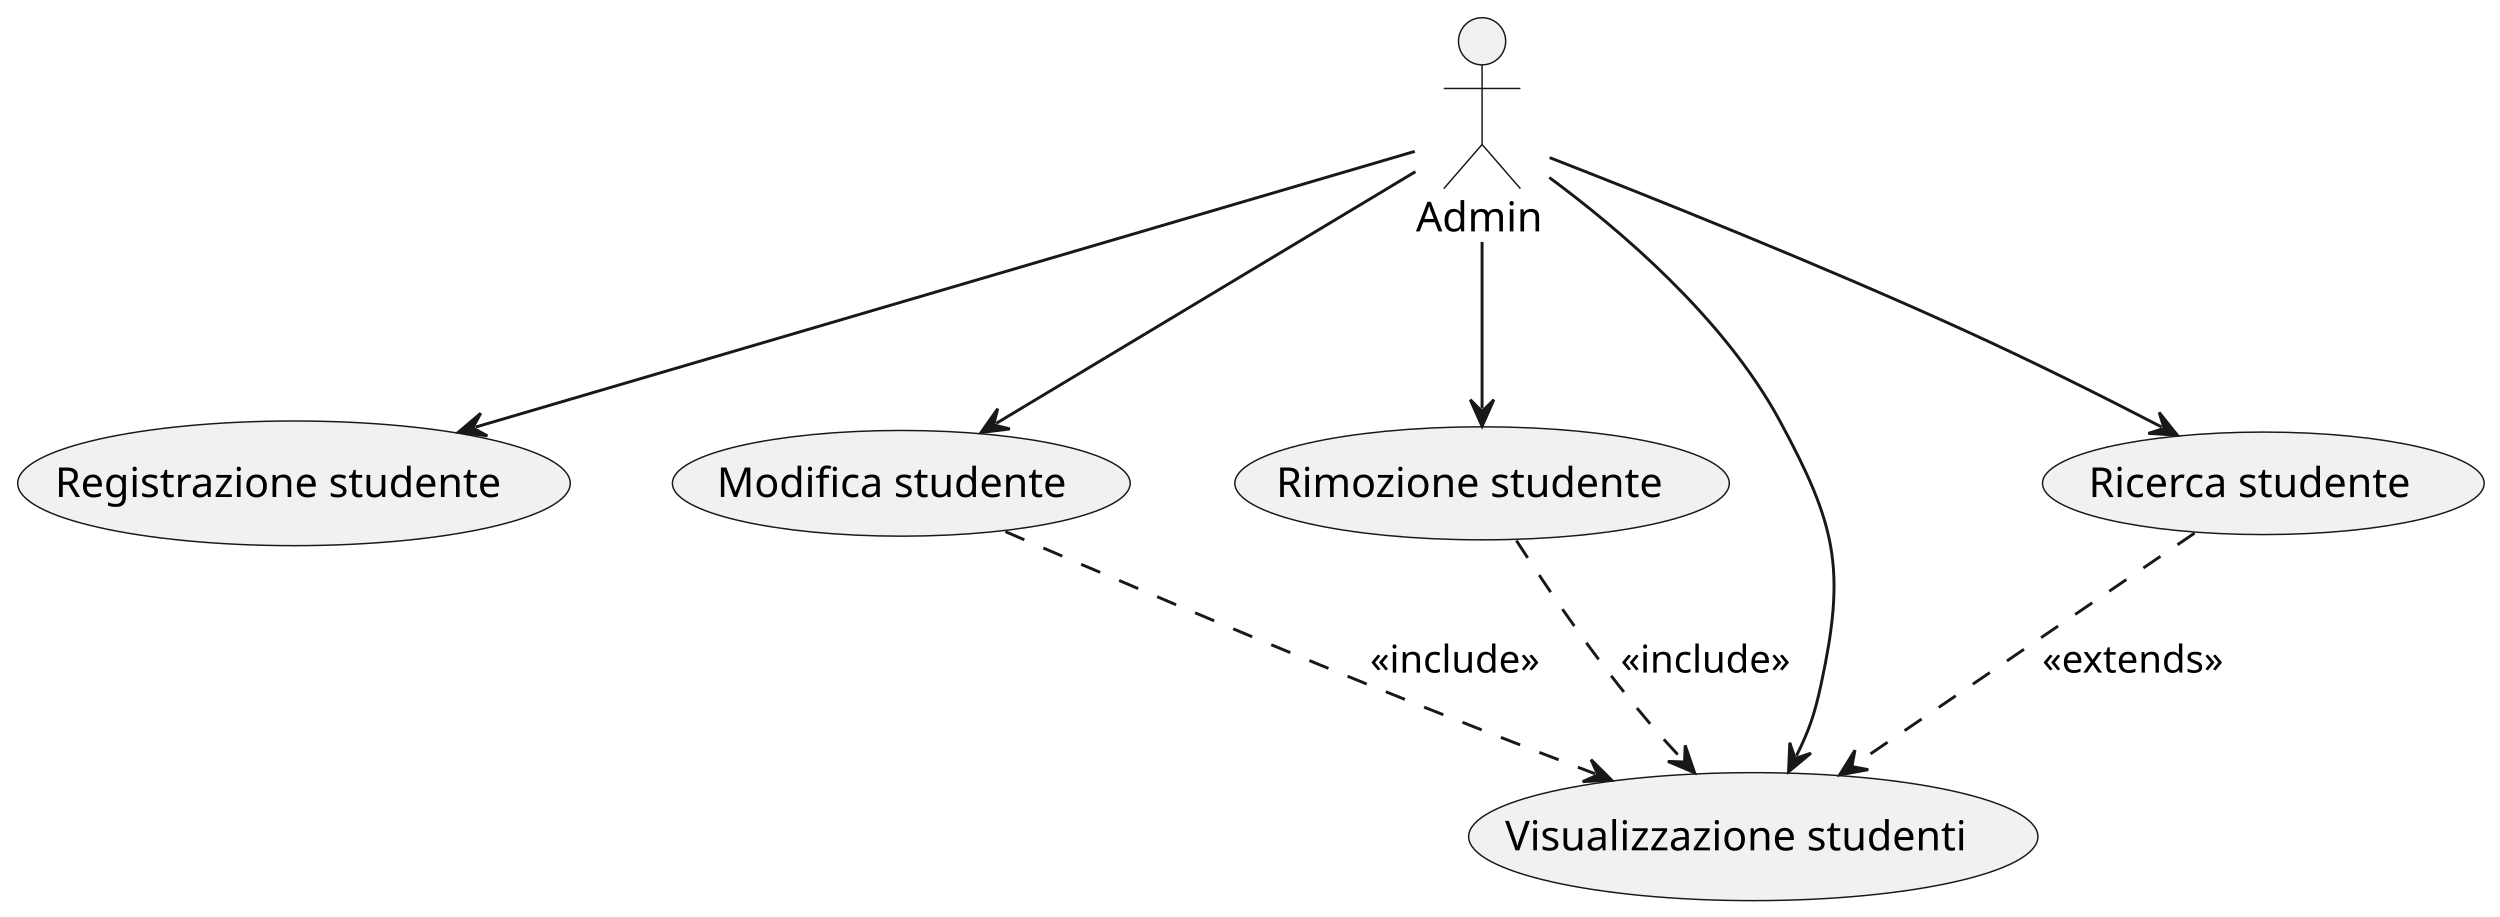
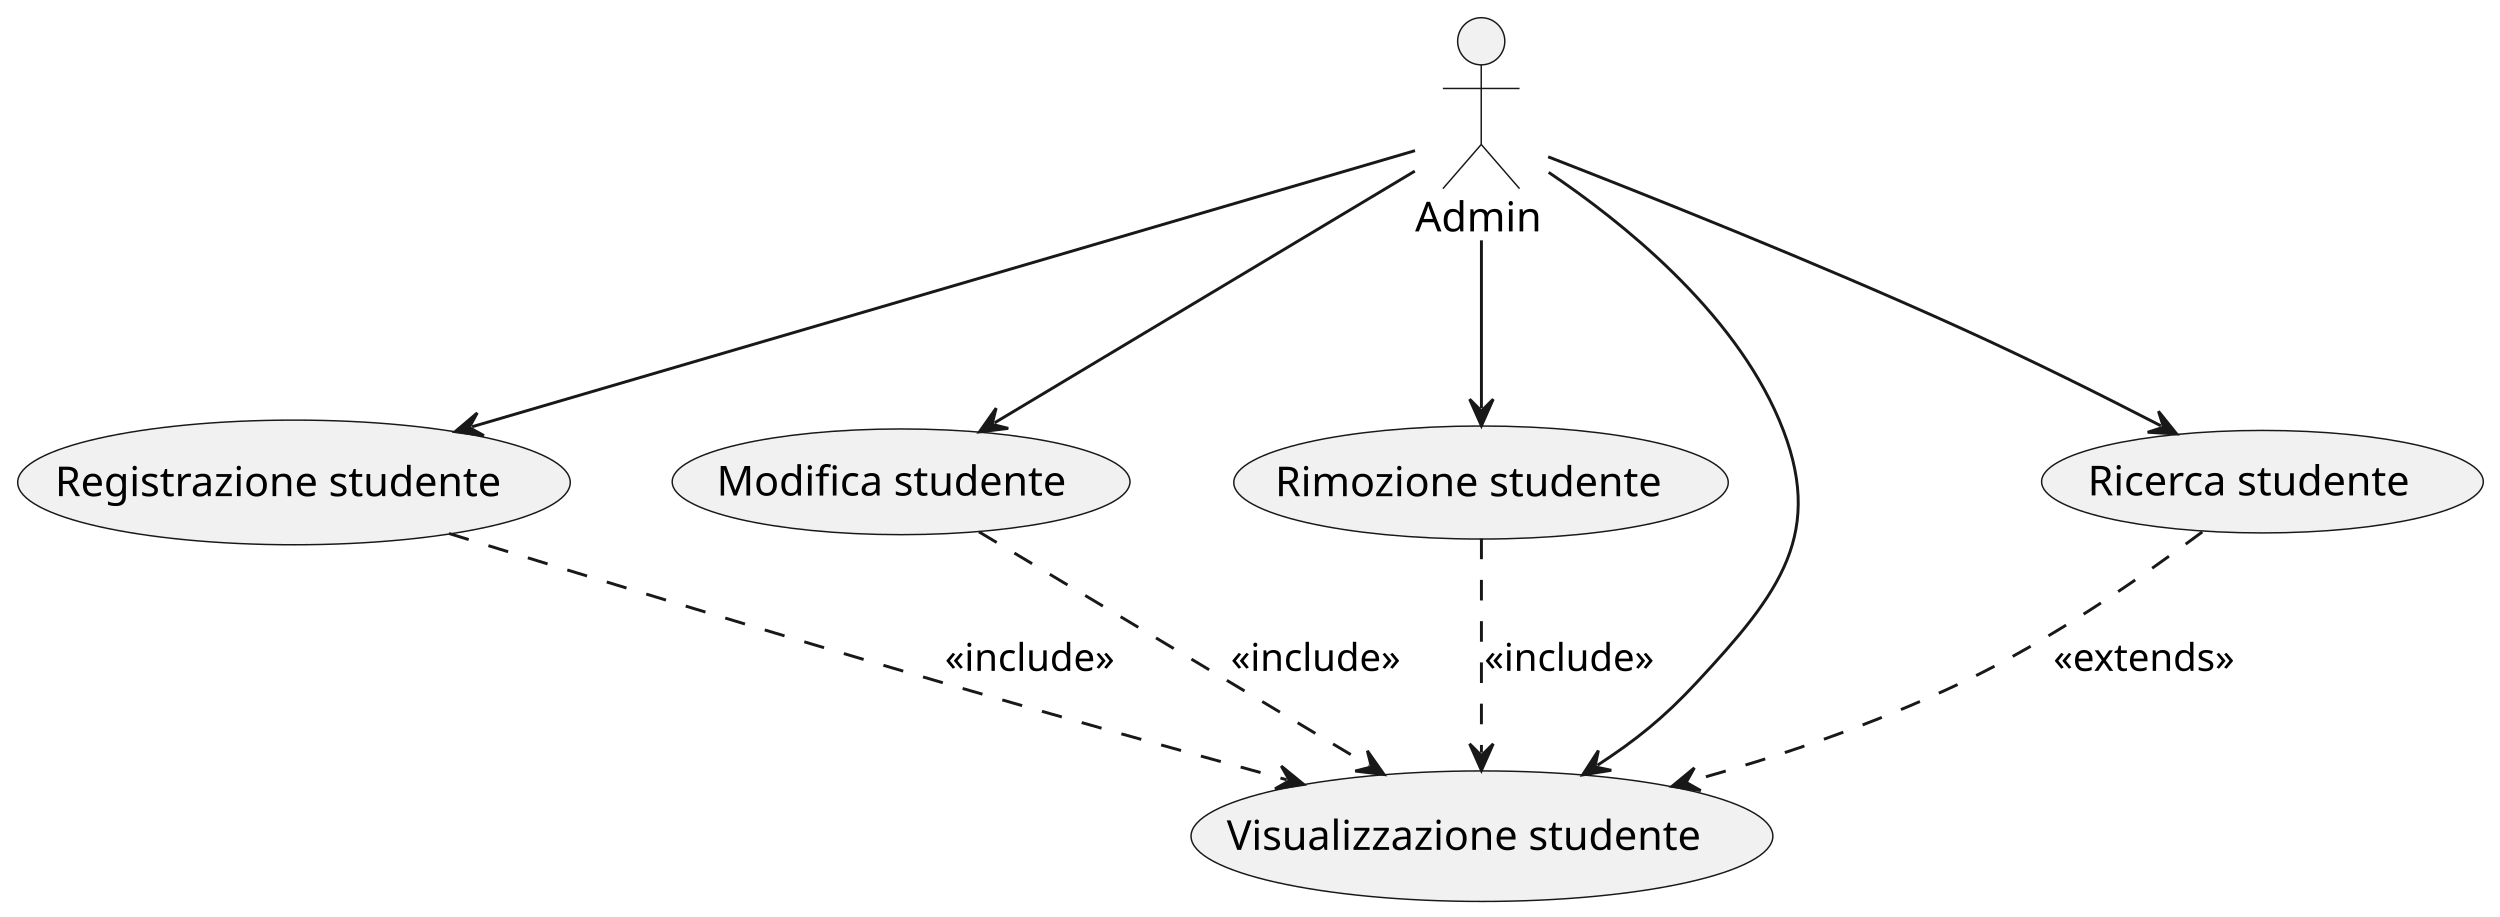
<svg xmlns="http://www.w3.org/2000/svg" contentStyleType="text/css" data-diagram-type="DESCRIPTION" height="311px" preserveAspectRatio="none" style="width:848px;height:311px;background:#FFFFFF;" version="1.1" viewBox="0 0 848 311" width="848px" zoomAndPan="magnify">
  <defs />
  <g>
    <g class="entity" data-entity="Admin" data-source-line="1" data-uid="ent0002" id="entity_Admin">
-       <ellipse cx="502.722" cy="14" fill="#F1F1F1" rx="8" ry="8" style="stroke:#181818;stroke-width:0.5;" />
-       <path d="M502.722,22 L502.722,49 M489.722,30 L515.722,30 M502.722,49 L489.722,64 M502.722,49 L515.722,64" fill="none" style="stroke:#181818;stroke-width:0.5;" />
-       <text fill="#000000" font-family="sans-serif" font-size="14" lengthAdjust="spacing" textLength="44.864" x="480.29" y="78.495">Admin</text>
+       <ellipse cx="502.432" cy="14" fill="#F1F1F1" rx="8" ry="8" style="stroke:#181818;stroke-width:0.5;" />
+       <path d="M502.432,22 L502.432,49 M489.432,30 L515.432,30 M502.432,49 L489.432,64 M502.432,49 L515.432,64" fill="none" style="stroke:#181818;stroke-width:0.5;" />
+       <text fill="#000000" font-family="sans-serif" font-size="14" lengthAdjust="spacing" textLength="44.864" x="480" y="78.495">Admin</text>
    </g>
-     <g class="entity" data-entity="UC1" data-source-line="5" data-uid="ent0003" id="entity_UC1">
-       <ellipse cx="99.717" cy="163.944" fill="#F1F1F1" rx="93.717" ry="21.143" style="stroke:#181818;stroke-width:0.5;" />
-       <text fill="#000000" font-family="sans-serif" font-size="14" lengthAdjust="spacing" textLength="162.107" x="18.664" y="168.592">Registrazione studente</text>
+     <g class="entity" data-entity="Reg" data-source-line="3" data-uid="ent0003" id="entity_Reg">
+       <ellipse cx="99.717" cy="163.643" fill="#F1F1F1" rx="93.717" ry="21.143" style="stroke:#181818;stroke-width:0.5;" />
+       <text fill="#000000" font-family="sans-serif" font-size="14" lengthAdjust="spacing" textLength="162.107" x="18.664" y="168.292">Registrazione studente</text>
    </g>
-     <g class="entity" data-entity="UC2" data-source-line="7" data-uid="ent0004" id="entity_UC2">
-       <ellipse cx="305.718" cy="163.94" fill="#F1F1F1" rx="77.648" ry="17.93" style="stroke:#181818;stroke-width:0.5;" />
-       <text fill="#000000" font-family="sans-serif" font-size="14" lengthAdjust="spacing" textLength="125.098" x="243.169" y="168.588">Modifica studente</text>
+     <g class="entity" data-entity="Mod" data-source-line="4" data-uid="ent0004" id="entity_Mod">
+       <ellipse cx="305.648" cy="163.429" fill="#F1F1F1" rx="77.648" ry="17.93" style="stroke:#181818;stroke-width:0.5;" />
+       <text fill="#000000" font-family="sans-serif" font-size="14" lengthAdjust="spacing" textLength="125.098" x="243.099" y="168.078">Modifica studente</text>
    </g>
-     <g class="entity" data-entity="UC3" data-source-line="9" data-uid="ent0005" id="entity_UC3">
-       <ellipse cx="502.721" cy="163.942" fill="#F1F1F1" rx="83.861" ry="19.172" style="stroke:#181818;stroke-width:0.5;" />
-       <text fill="#000000" font-family="sans-serif" font-size="14" lengthAdjust="spacing" textLength="139.692" x="432.874" y="168.59">Rimozione studente</text>
+     <g class="entity" data-entity="Rim" data-source-line="5" data-uid="ent0005" id="entity_Rim">
+       <ellipse cx="502.361" cy="163.672" fill="#F1F1F1" rx="83.861" ry="19.172" style="stroke:#181818;stroke-width:0.5;" />
+       <text fill="#000000" font-family="sans-serif" font-size="14" lengthAdjust="spacing" textLength="139.692" x="432.514" y="168.321">Rimozione studente</text>
    </g>
-     <g class="entity" data-entity="UC4" data-source-line="11" data-uid="ent0006" id="entity_UC4">
-       <ellipse cx="594.717" cy="283.789" fill="#F1F1F1" rx="96.547" ry="21.709" style="stroke:#181818;stroke-width:0.5;" />
-       <text fill="#000000" font-family="sans-serif" font-size="14" lengthAdjust="spacing" textLength="168.417" x="510.508" y="288.438">Visualizzazione studenti</text>
+     <g class="entity" data-entity="Vis" data-source-line="6" data-uid="ent0006" id="entity_Vis">
+       <ellipse cx="502.678" cy="283.636" fill="#F1F1F1" rx="98.678" ry="22.136" style="stroke:#181818;stroke-width:0.5;" />
+       <text fill="#000000" font-family="sans-serif" font-size="14" lengthAdjust="spacing" textLength="173.141" x="416.108" y="288.284">Visualizzazione studente</text>
    </g>
-     <g class="entity" data-entity="UC5" data-source-line="13" data-uid="ent0007" id="entity_UC5">
-       <ellipse cx="767.723" cy="163.945" fill="#F1F1F1" rx="74.923" ry="17.385" style="stroke:#181818;stroke-width:0.5;" />
-       <text fill="#000000" font-family="sans-serif" font-size="14" lengthAdjust="spacing" textLength="118.542" x="708.452" y="168.593">Ricerca studente</text>
+     <g class="entity" data-entity="Ric" data-source-line="7" data-uid="ent0007" id="entity_Ric">
+       <ellipse cx="767.423" cy="163.385" fill="#F1F1F1" rx="74.923" ry="17.385" style="stroke:#181818;stroke-width:0.5;" />
+       <text fill="#000000" font-family="sans-serif" font-size="14" lengthAdjust="spacing" textLength="118.542" x="708.152" y="168.033">Ricerca studente</text>
    </g>
-     <g class="link" data-entity-1="Admin" data-entity-2="UC1" data-link-type="dependency" data-source-line="17" data-uid="lnk8" id="link_Admin_UC1">
-       <path d="M479.9,51.34 C417.95,69.53 251.087,118.51 161.307,144.86" fill="none" id="Admin-to-UC1" style="stroke:#181818;stroke-width:1;" />
-       <polygon fill="#181818" points="155.55,146.55,165.312,147.854,160.348,145.142,163.059,140.177,155.55,146.55" style="stroke:#181818;stroke-width:1;" />
+     <g class="link" data-entity-1="Admin" data-entity-2="Reg" data-source-line="9" data-uid="lnk8" id="link_Admin_Reg">
+       <path d="M479.97,51.1 C418.06,69.23 249.758,118.504 160.128,144.744" fill="none" id="Admin-to-Reg" style="stroke:#181818;stroke-width:1;" />
+       <polygon fill="#181818" points="154.37,146.43,164.131,147.74,159.169,145.025,161.884,140.062,154.37,146.43" style="stroke:#181818;stroke-width:1;" />
    </g>
-     <g class="link" data-entity-1="Admin" data-entity-2="UC2" data-link-type="dependency" data-source-line="19" data-uid="lnk9" id="link_Admin_UC2">
-       <path d="M480.12,58.22 C443.63,80.12 377.044,120.112 337.904,143.612" fill="none" id="Admin-to-UC2" style="stroke:#181818;stroke-width:1;" />
-       <polygon fill="#181818" points="332.76,146.7,342.535,145.497,337.047,144.126,338.417,138.638,332.76,146.7" style="stroke:#181818;stroke-width:1;" />
+     <g class="link" data-entity-1="Admin" data-entity-2="Mod" data-source-line="10" data-uid="lnk9" id="link_Admin_Mod">
+       <path d="M479.9,58.04 C443.32,79.95 376.427,120.016 337.367,143.417" fill="none" id="Admin-to-Mod" style="stroke:#181818;stroke-width:1;" />
+       <polygon fill="#181818" points="332.22,146.5,341.996,145.306,336.509,143.93,337.885,138.443,332.22,146.5" style="stroke:#181818;stroke-width:1;" />
    </g>
-     <g class="link" data-entity-1="Admin" data-entity-2="UC3" data-link-type="dependency" data-source-line="21" data-uid="lnk10" id="link_Admin_UC3">
-       <path d="M502.72,82.07 C502.72,102.92 502.72,121.95 502.72,138.58" fill="none" id="Admin-to-UC3" style="stroke:#181818;stroke-width:1;" />
-       <polygon fill="#181818" points="502.72,144.58,506.72,135.58,502.72,139.58,498.72,135.58,502.72,144.58" style="stroke:#181818;stroke-width:1;" />
+     <g class="link" data-entity-1="Admin" data-entity-2="Rim" data-source-line="11" data-uid="lnk10" id="link_Admin_Rim">
+       <path d="M502.5,81.51 C502.5,102.46 502.5,121.73 502.5,138.41" fill="none" id="Admin-to-Rim" style="stroke:#181818;stroke-width:1;" />
+       <polygon fill="#181818" points="502.5,144.41,506.5,135.41,502.5,139.41,498.5,135.41,502.5,144.41" style="stroke:#181818;stroke-width:1;" />
    </g>
-     <g class="link" data-entity-1="Admin" data-entity-2="UC4" data-link-type="dependency" data-source-line="23" data-uid="lnk11" id="link_Admin_UC4">
-       <path d="M525.52,60.21 C549,77.53 584.77,107.73 603.72,142.79 C622.82,178.13 626.2,192.82 617.72,232.08 C615.51,242.29 613.734,247.534 609.344,256.394" fill="none" id="Admin-to-UC4" style="stroke:#181818;stroke-width:1;" />
-       <polygon fill="#181818" points="606.68,261.77,614.26,255.482,608.9,257.29,607.092,251.93,606.68,261.77" style="stroke:#181818;stroke-width:1;" />
+     <g class="link" data-entity-1="Admin" data-entity-2="Ric" data-source-line="12" data-uid="lnk11" id="link_Admin_Ric">
+       <path d="M525.14,53.19 C556.82,65.5 616.06,89.02 665.5,111.5 C690.37,122.81 712.737,134.001 732.987,144.441" fill="none" id="Admin-to-Ric" style="stroke:#181818;stroke-width:1;" />
+       <polygon fill="#181818" points="738.32,147.19,732.154,139.511,733.876,144.899,728.488,146.621,738.32,147.19" style="stroke:#181818;stroke-width:1;" />
    </g>
-     <g class="link" data-entity-1="Admin" data-entity-2="UC5" data-link-type="dependency" data-source-line="25" data-uid="lnk12" id="link_Admin_UC5">
-       <path d="M525.62,53.46 C557.37,65.82 616.43,89.32 665.72,111.79 C690.59,123.14 712.961,134.352 733.211,144.832" fill="none" id="Admin-to-UC5" style="stroke:#181818;stroke-width:1;" />
-       <polygon fill="#181818" points="738.54,147.59,732.385,139.901,734.099,145.292,728.708,147.006,738.54,147.59" style="stroke:#181818;stroke-width:1;" />
+     <g class="link" data-entity-1="Admin" data-entity-2="Vis" data-source-line="13" data-uid="lnk12" id="link_Admin_Vis">
+       <path d="M525.31,58.47 C549.92,75.03 587.7,105.15 603.5,142.5 C619.66,180.69 603.74,201.13 575.5,231.5 C564.34,243.5 554.935,251.032 541.845,259.572" fill="none" id="Admin-to-Vis" style="stroke:#181818;stroke-width:1;" />
+       <polygon fill="#181818" points="536.82,262.85,546.543,261.282,541.008,260.118,542.172,254.582,536.82,262.85" style="stroke:#181818;stroke-width:1;" />
    </g>
-     <g class="link" data-entity-1="UC3" data-entity-2="UC4" data-link-type="dependency" data-source-line="33" data-uid="lnk13" id="link_UC3_UC4">
-       <path d="M514.37,183.37 C523.31,197.13 536.19,216.23 548.72,232.08 C556.82,242.34 562.374,248.756 570.724,257.736" fill="none" id="UC3-to-UC4" style="stroke:#181818;stroke-width:1;stroke-dasharray:7,7;" />
-       <polygon fill="#181818" points="574.81,262.13,571.611,252.815,571.405,258.468,565.752,258.263,574.81,262.13" style="stroke:#181818;stroke-width:1;" />
-       <text fill="#000000" font-family="sans-serif" font-size="13" lengthAdjust="spacing" textLength="63.007" x="549.72" y="228.147">«include»</text>
+     <g class="link" data-entity-1="Reg" data-entity-2="Vis" data-source-line="15" data-uid="lnk13" id="link_Reg_Vis">
+       <path d="M152.29,180.96 C196.79,194.75 262.2,214.79 319.5,231.5 C360.35,243.41 400.704,254.68 436.444,264.5" fill="none" id="Reg-to-Vis" style="stroke:#181818;stroke-width:1;stroke-dasharray:7,7;" />
+       <polygon fill="#181818" points="442.23,266.09,434.611,259.849,437.409,264.765,432.492,267.563,442.23,266.09" style="stroke:#181818;stroke-width:1;" />
+       <text fill="#000000" font-family="sans-serif" font-size="13" lengthAdjust="spacing" textLength="63.007" x="320.5" y="227.567">«include»</text>
    </g>
-     <g class="link" data-entity-1="UC2" data-entity-2="UC4" data-link-type="dependency" data-source-line="35" data-uid="lnk14" id="link_UC2_UC4">
-       <path d="M341.03,180.33 C372.97,194.16 421.33,214.87 463.72,232.08 C491.06,243.18 516.216,252.977 541.056,262.477" fill="none" id="UC2-to-UC4" style="stroke:#181818;stroke-width:1;stroke-dasharray:7,7;" />
-       <polygon fill="#181818" points="546.66,264.62,539.683,257.669,541.99,262.834,536.825,265.141,546.66,264.62" style="stroke:#181818;stroke-width:1;" />
-       <text fill="#000000" font-family="sans-serif" font-size="13" lengthAdjust="spacing" textLength="63.007" x="464.72" y="228.147">«include»</text>
+     <g class="link" data-entity-1="Mod" data-entity-2="Vis" data-source-line="16" data-uid="lnk14" id="link_Mod_Vis">
+       <path d="M332.07,180.41 C367.67,201.74 425.693,236.497 464.323,259.637" fill="none" id="Mod-to-Vis" style="stroke:#181818;stroke-width:1;stroke-dasharray:7,7;" />
+       <polygon fill="#181818" points="469.47,262.72,463.805,254.664,465.181,260.151,459.694,261.527,469.47,262.72" style="stroke:#181818;stroke-width:1;" />
+       <text fill="#000000" font-family="sans-serif" font-size="13" lengthAdjust="spacing" textLength="63.007" x="417.5" y="227.567">«include»</text>
    </g>
-     <g class="link" data-entity-1="UC5" data-entity-2="UC4" data-link-type="dependency" data-source-line="37" data-uid="lnk15" id="link_UC5_UC4">
-       <path d="M744.39,180.83 C713.21,202.07 662.929,236.322 628.979,259.452" fill="none" id="UC5-to-UC4" style="stroke:#181818;stroke-width:1;stroke-dasharray:7,7;" />
-       <polygon fill="#181818" points="624.02,262.83,633.71,261.068,628.152,260.015,629.206,254.457,624.02,262.83" style="stroke:#181818;stroke-width:1;" />
-       <text fill="#000000" font-family="sans-serif" font-size="13" lengthAdjust="spacing" textLength="67.958" x="692.72" y="228.147">«extends»</text>
+     <g class="link" data-entity-1="Rim" data-entity-2="Vis" data-source-line="17" data-uid="lnk15" id="link_Rim_Vis">
+       <path d="M502.5,182.68 C502.5,203.88 502.5,232.89 502.5,255.31" fill="none" id="Rim-to-Vis" style="stroke:#181818;stroke-width:1;stroke-dasharray:7,7;" />
+       <polygon fill="#181818" points="502.5,261.31,506.5,252.31,502.5,256.31,498.5,252.31,502.5,261.31" style="stroke:#181818;stroke-width:1;" />
+       <text fill="#000000" font-family="sans-serif" font-size="13" lengthAdjust="spacing" textLength="63.007" x="503.5" y="227.567">«include»</text>
+     </g>
+     <g class="link" data-entity-1="Ric" data-entity-2="Vis" data-source-line="18" data-uid="lnk16" id="link_Ric_Vis">
+       <path d="M747.02,180.42 C727.12,195.29 695.56,217.27 665.5,231.5 C634.28,246.28 603.497,256.551 572.917,265.121" fill="none" id="Ric-to-Vis" style="stroke:#181818;stroke-width:1;stroke-dasharray:7,7;" />
+       <polygon fill="#181818" points="567.14,266.74,576.885,268.163,571.955,265.391,574.727,260.46,567.14,266.74" style="stroke:#181818;stroke-width:1;" />
+       <text fill="#000000" font-family="sans-serif" font-size="13" lengthAdjust="spacing" textLength="67.958" x="696.5" y="227.567">«extends»</text>
    </g>
  </g>
</svg>
